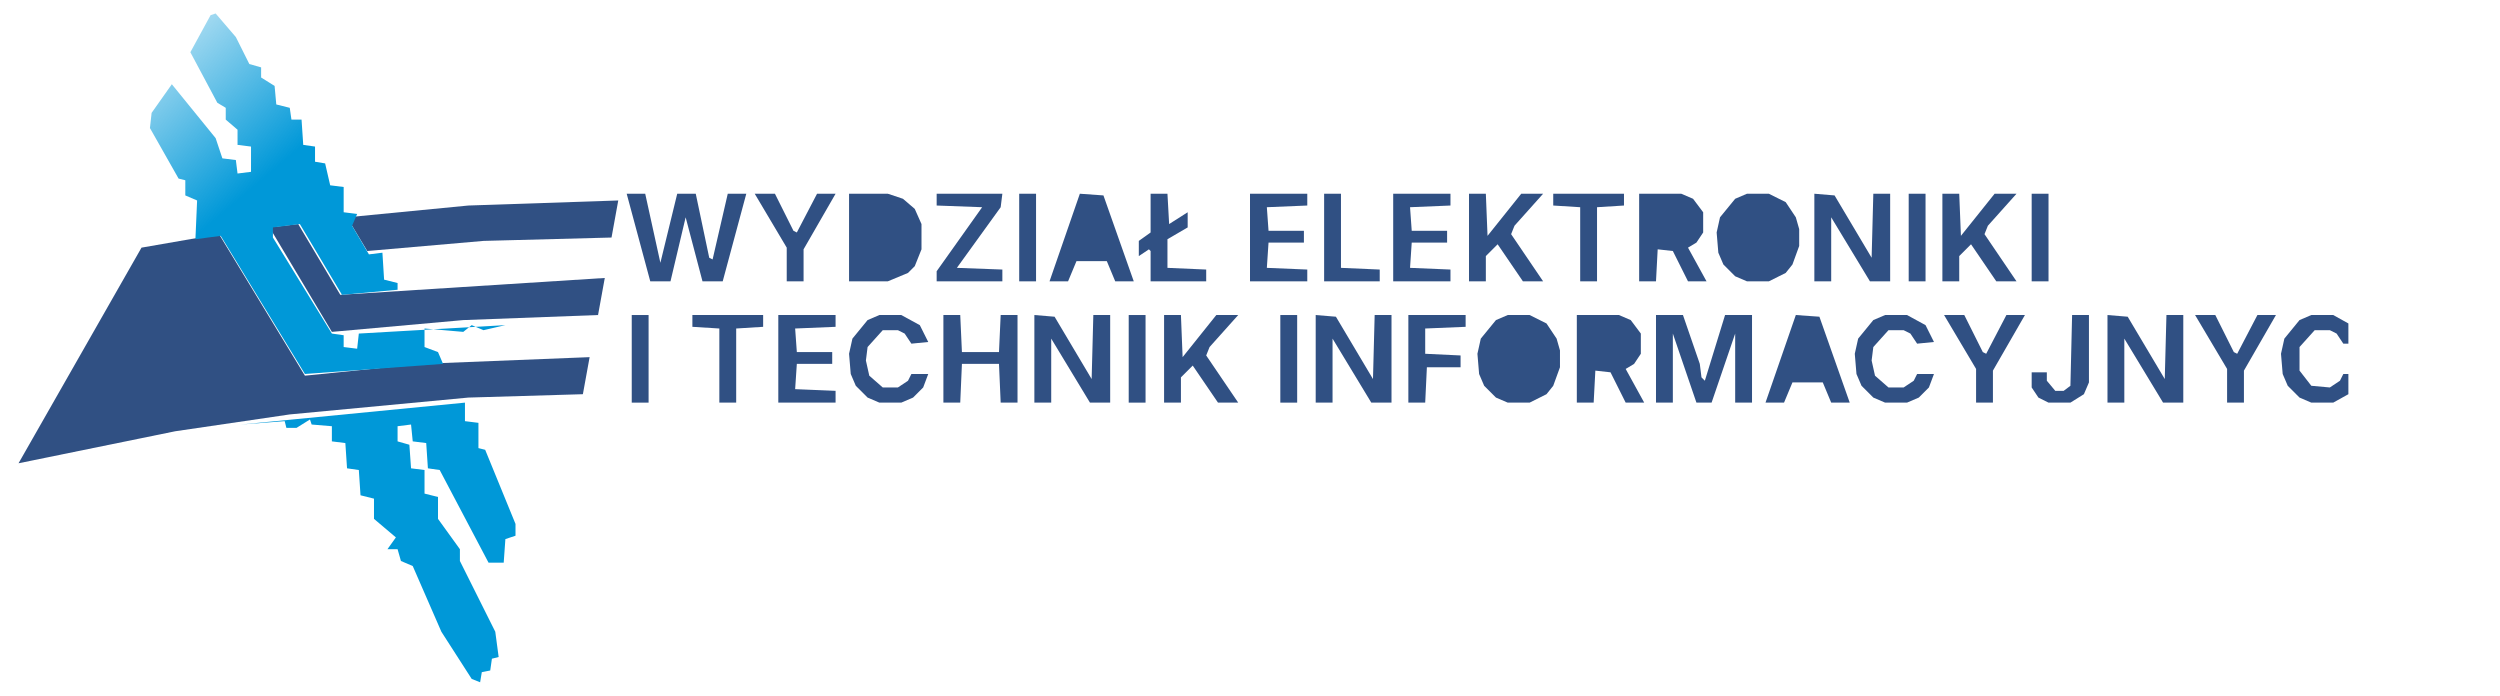
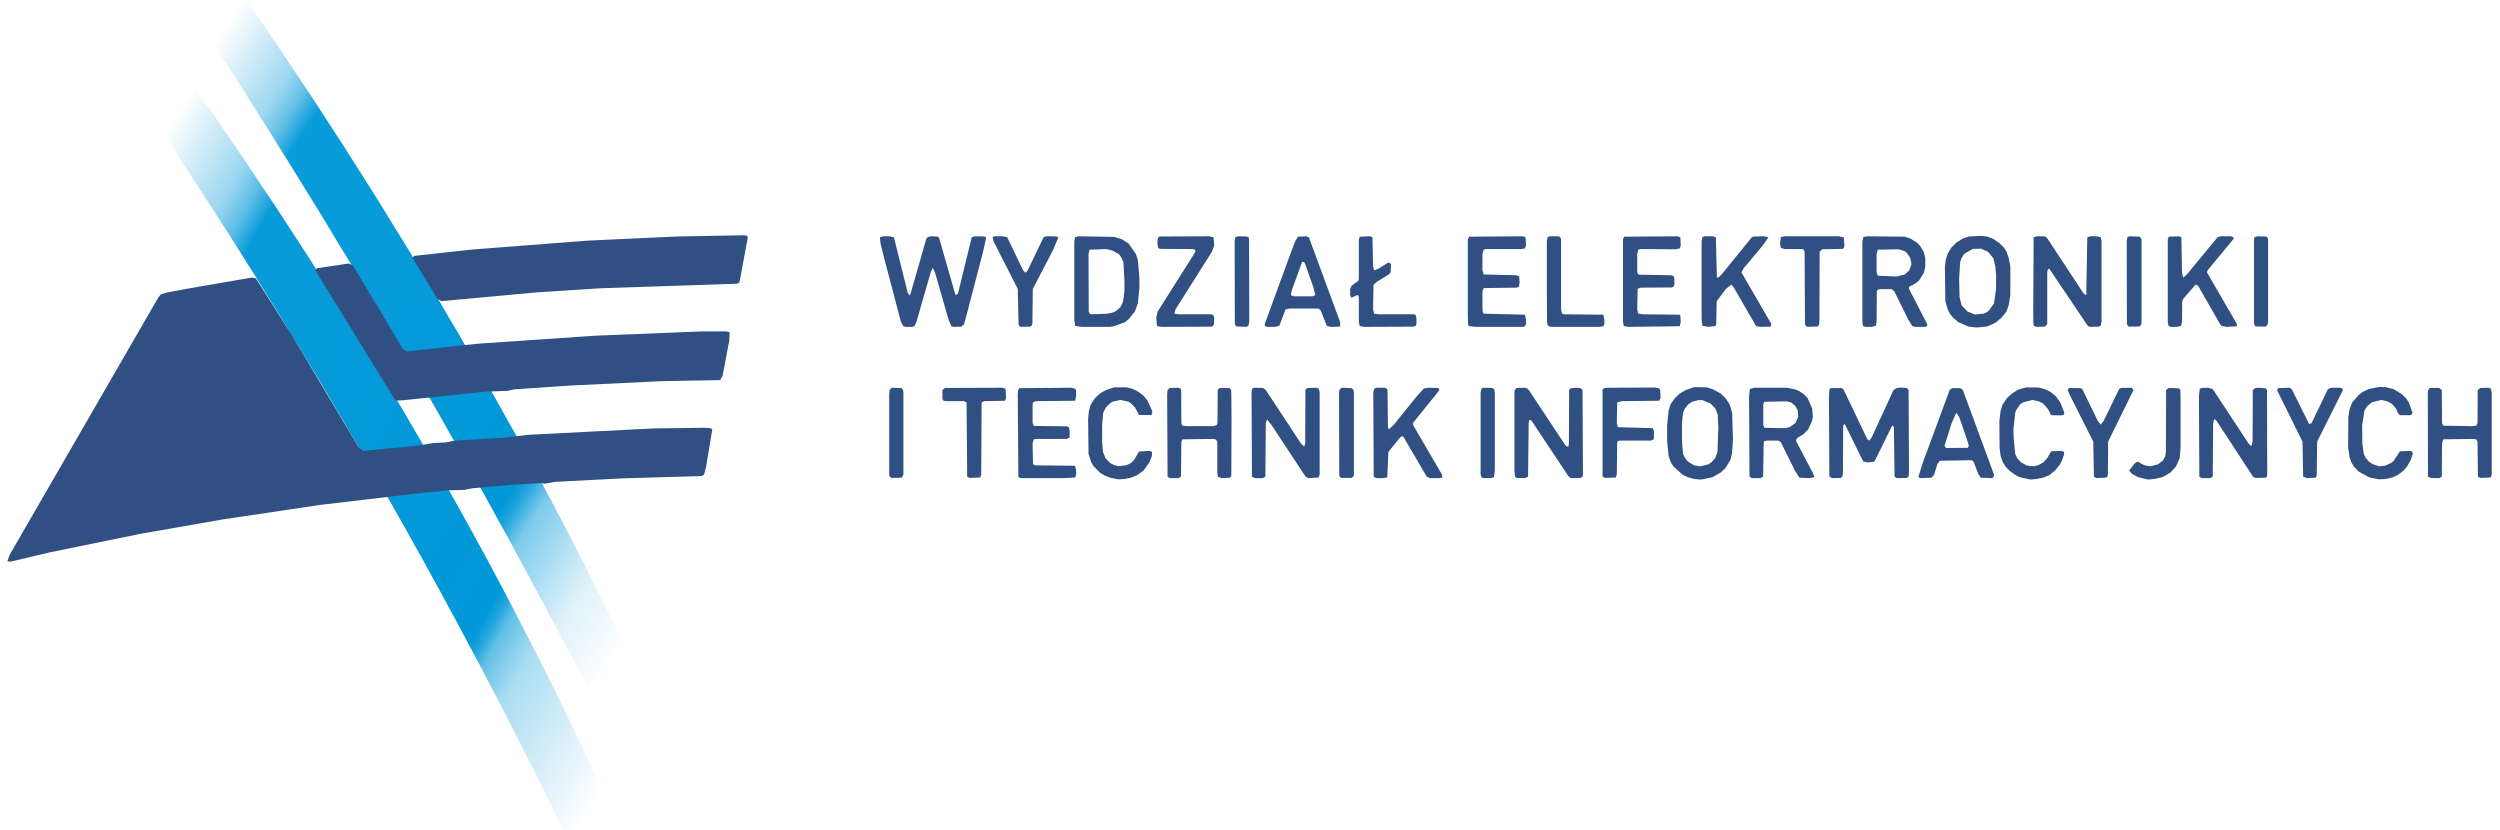
- <svg xmlns="http://www.w3.org/2000/svg" viewBox="180 146 1484 413" role="img" aria-label="Wydział Elektroniki i Technik Informacyjnych">
+ <svg xmlns="http://www.w3.org/2000/svg" viewBox="186 150 1211.5 402" role="img" aria-label="Wydział Elektroniki i Technik Informacyjnych">
  <defs>
-     <linearGradient id="facBandGrad2" gradientUnits="userSpaceOnUse" x1="225.4" y1="179.0" x2="520.2" y2="526.0">
-       <stop offset="0%" stop-color="#0098D8" stop-opacity="0.15" />
-       <stop offset="28%" stop-color="#0098D8" stop-opacity="1" />
-       <stop offset="100%" stop-color="#0098D8" stop-opacity="1" />
+     <linearGradient id="facLk0" gradientUnits="userSpaceOnUse" x1="292.8" y1="169" x2="589" y2="340">
+       <stop offset="0.000" stop-color="#0098D8" stop-opacity="0.00" />
+       <stop offset="0.117" stop-color="#0098D8" stop-opacity="0.39" />
+       <stop offset="0.150" stop-color="#0098D8" stop-opacity="0.62" />
+       <stop offset="0.183" stop-color="#0098D8" stop-opacity="0.97" />
+       <stop offset="0.733" stop-color="#0098D8" stop-opacity="1.00" />
+       <stop offset="0.750" stop-color="#0098D8" stop-opacity="0.85" />
+       <stop offset="0.767" stop-color="#0098D8" stop-opacity="0.61" />
+       <stop offset="0.817" stop-color="#0098D8" stop-opacity="0.33" />
+       <stop offset="1.000" stop-color="#0098D8" stop-opacity="0.00" />
+     </linearGradient>
+     <linearGradient id="facLk1" gradientUnits="userSpaceOnUse" x1="284" y1="181" x2="557.3" y2="355">
+       <stop offset="0.000" stop-color="#0098D8" stop-opacity="0.00" />
+       <stop offset="0.117" stop-color="#0098D8" stop-opacity="0.38" />
+       <stop offset="0.150" stop-color="#0098D8" stop-opacity="0.61" />
+       <stop offset="0.183" stop-color="#0098D8" stop-opacity="0.96" />
+       <stop offset="0.733" stop-color="#0098D8" stop-opacity="1.00" />
+       <stop offset="0.750" stop-color="#0098D8" stop-opacity="0.88" />
+       <stop offset="0.783" stop-color="#0098D8" stop-opacity="0.51" />
+       <stop offset="0.900" stop-color="#0098D8" stop-opacity="0.13" />
+       <stop offset="1.000" stop-color="#0098D8" stop-opacity="0.00" />
    </linearGradient>
  </defs>
-   <path fill="#305083" d="M191 421L284 402L352 392L458 382L526 380L530 358L430 362L361 369L310 285L264 293Z" />
-   <path fill="#305083" d="M340 281L377 343L455 336L535 333L539 311L382 321L357 279Z" />
-   <path fill="#305083" d="M547 265L458 268L386 275L398 295L467 289L543 287Z" />
-   <path fill="url(#facBandGrad2)" d="M305 155L293 177L309 207L314 210L314 217L321 223L321 232L329 233L329 248L321 249L320 241L312 240L308 228L282 196L270 213L269 222L286 252L290 253L290 262L297 265L296 288L311 286L361 368L443 362L440 355L432 352L432 341L455 343L460 339L467 342L480 339L393 344L392 353L384 352L384 345L377 344L342 287L342 281L358 279L383 321L416 318L416 314L408 312L407 296L399 297L389 280L392 273L384 272L384 257L376 256L373 243L367 242L367 233L360 232L359 217L353 217L352 210L344 208L343 197L335 192L335 186L328 184L320 168L308 154Z" />
-   <path fill="url(#facBandGrad2)" d="M323 398L349 396L350 400L356 400L364 395L365 398L377 399L377 408L385 409L386 424L393 425L394 440L402 442L402 454L415 465L410 472L416 472L418 479L425 482L442 521L460 549L465 551L466 545L471 544L472 537L476 536L474 521L453 479L453 472L440 454L440 441L432 439L432 425L424 424L423 410L416 408L416 399L424 398L425 408L433 409L434 424L441 425L470 480L479 480L480 466L486 464L486 457L468 413L464 412L464 397L456 396L456 385Z" />
-   <path fill="#305083" d="M1217 261L1210 264L1201 275L1199 284L1200 296L1203 303L1210 310L1217 313L1230 313L1240 308L1244 303L1248 292L1248 282L1246 275L1240 266L1230 261Z" />
-   <path fill="#305083" d="M1075 333L1068 336L1059 347L1057 356L1058 368L1061 375L1068 382L1075 385L1088 385L1098 380L1102 375L1106 364L1106 354L1104 347L1098 338L1088 333Z" />
-   <path fill="#305083" d="M684 261L684 313L707 313L719 308L723 304L727 294L727 279L723 270L716 264L707 261Z" />
-   <path fill="#305083" d="M1163 333L1163 385L1173 385L1173 344L1187 385L1196 385L1210 344L1210 385L1220 385L1220 333L1204 333L1192 372L1190 370L1189 362L1179 333Z" />
-   <path fill="#305083" d="M552 261L566 313L578 313L587 275L597 313L609 313L623 261L612 261L603 300L601 299L593 261L582 261L572 302L563 261Z" />
-   <path fill="#305083" d="M1153 261L1153 313L1163 313L1164 294L1173 295L1182 313L1193 313L1182 293L1187 290L1191 284L1191 272L1185 264L1178 261Z" />
-   <path fill="#305083" d="M1116 333L1116 385L1126 385L1127 366L1136 367L1145 385L1156 385L1145 365L1150 362L1154 356L1154 344L1148 336L1141 333Z" />
-   <path fill="#305083" d="M961 333L961 385L971 385L971 347L994 385L1006 385L1006 333L996 333L995 371L973 334Z" />
-   <path fill="#305083" d="M794 333L794 385L804 385L804 347L827 385L839 385L839 333L829 333L828 371L806 334Z" />
-   <path fill="#305083" d="M1431 333L1431 385L1441 385L1441 347L1464 385L1476 385L1476 333L1466 333L1465 371L1443 334Z" />
-   <path fill="#305083" d="M1257 261L1257 313L1267 313L1267 275L1290 313L1302 313L1302 261L1292 261L1291 299L1269 262Z" />
-   <path fill="#305083" d="M821 261L803 313L814 313L819 301L837 301L842 313L853 313L835 262Z" />
-   <path fill="#305083" d="M1246 333L1228 385L1239 385L1244 373L1262 373L1267 385L1278 385L1260 334Z" />
-   <path fill="#305083" d="M740 333L740 385L750 385L751 362L773 362L774 385L784 385L784 333L774 333L773 355L751 355L750 333Z" />
-   <path fill="#305083" d="M871 333L871 385L881 385L881 370L888 363L903 385L915 385L896 357L898 352L915 333L902 333L882 358L881 333Z" />
-   <path fill="#305083" d="M1333 261L1333 313L1343 313L1343 298L1350 291L1365 313L1377 313L1358 285L1360 280L1377 261L1364 261L1344 286L1343 261Z" />
-   <path fill="#305083" d="M1052 261L1052 313L1062 313L1062 298L1069 291L1084 313L1096 313L1077 285L1079 280L1096 261L1083 261L1063 286L1062 261Z" />
-   <path fill="#305083" d="M702 333L695 336L686 347L684 356L685 368L688 375L695 382L702 385L715 385L722 382L728 376L731 368L721 368L719 372L713 376L704 376L696 369L694 360L695 352L704 342L713 342L717 344L721 350L731 349L726 339L715 333Z" />
-   <path fill="#305083" d="M1299 333L1292 336L1283 347L1281 356L1282 368L1285 375L1292 382L1299 385L1312 385L1319 382L1325 376L1328 368L1318 368L1316 372L1310 376L1301 376L1293 369L1291 360L1292 352L1301 342L1310 342L1314 344L1318 350L1328 349L1323 339L1312 333Z" />
-   <path fill="#305083" d="M922 261L922 313L956 313L956 306L932 305L933 290L954 290L954 283L933 283L932 269L956 268L956 261Z" />
-   <path fill="#305083" d="M642 333L642 385L676 385L676 378L652 377L653 362L674 362L674 355L653 355L652 341L676 340L676 333Z" />
-   <path fill="#305083" d="M1007 261L1007 313L1041 313L1041 306L1017 305L1018 290L1039 290L1039 283L1018 283L1017 269L1041 268L1041 261Z" />
-   <path fill="#305083" d="M1552 333L1545 336L1536 347L1534 356L1535 368L1538 375L1545 382L1552 385L1565 385L1574 380L1574 368L1571 368L1569 372L1563 376L1552 375L1545 366L1545 352L1554 342L1563 342L1567 344L1571 350L1574 350L1574 338L1565 333Z" />
-   <path fill="#305083" d="M736 261L736 268L763 269L736 307L736 313L775 313L775 306L748 305L774 269L775 261Z" />
-   <path fill="#305083" d="M628 261L647 293L647 313L657 313L657 294L676 261L665 261L653 284L651 283L640 261Z" />
-   <path fill="#305083" d="M1483 333L1502 365L1502 385L1512 385L1512 366L1531 333L1520 333L1508 356L1506 355L1495 333Z" />
-   <path fill="#305083" d="M1334 333L1353 365L1353 385L1363 385L1363 366L1382 333L1371 333L1359 356L1357 355L1346 333Z" />
-   <path fill="#305083" d="M863 261L863 284L856 289L856 298L862 294L863 295L863 313L896 313L896 306L873 305L873 288L885 281L885 272L874 279L873 261Z" />
-   <path fill="#305083" d="M1050 333L1016 333L1016 385L1026 385L1027 364L1047 364L1047 357L1026 356L1026 341L1050 340Z" />
-   <path fill="#305083" d="M591 333L591 340L607 341L607 385L617 385L617 341L633 340L633 333Z" />
-   <path fill="#305083" d="M1102 261L1102 268L1118 269L1118 313L1128 313L1128 269L1144 268L1144 261Z" />
-   <path fill="#305083" d="M1420 333L1410 333L1409 375L1405 378L1400 378L1395 372L1395 367L1386 367L1386 376L1390 382L1396 385L1409 385L1417 380L1420 373Z" />
-   <path fill="#305083" d="M966 261L966 313L999 313L999 306L976 305L976 261Z" />
-   <path fill="#305083" d="M940 333L940 385L950 385L950 333Z" />
-   <path fill="#305083" d="M850 333L850 385L860 385L860 333Z" />
-   <path fill="#305083" d="M785 261L785 313L795 313L795 261Z" />
-   <path fill="#305083" d="M555 333L555 385L565 385L565 333Z" />
-   <path fill="#305083" d="M1386 261L1386 313L1396 313L1396 261Z" />
-   <path fill="#305083" d="M1313 261L1313 313L1323 313L1323 261Z" />
+   <path fill="url(#facLk0)" d="M250 192 254 198 258 204 262 210 266 216 270 222 273.9 228 277.8 234 281.7 240 285.6 246 289.5 252 293.3 258 297.2 264 301 270 304.8 276 308.6 282 312.3 288 316 294 319.8 300 323.5 306 327.1 312 330.8 318 334.4 324 338.1 330 341.7 336 345.3 342 348.8 348 352.4 354 355.9 360 359.4 366 362.9 372 366.4 378 369.8 384 373.3 390 376.7 396 380.1 402 383.5 408 386.8 414 390.2 420 393.5 426 396.8 432 400.1 438 403.3 444 406.6 450 409.8 456 413 462 416.2 468 419.4 474 422.5 480 425.7 486 428.8 492 431.9 498 434.9 504 438 510 441 516 444.1 522 447.1 528 450 534 453 540 455.9 546 458.9 552 461.8 558 462.3 559 489.7 559 489.2 558 486.6 552 483.9 546 481.1 540 478.4 534 475.6 528 472.8 522 470 516 467.2 510 464.3 504 461.4 498 458.5 492 455.5 486 452.6 480 449.6 474 446.6 468 443.5 462 440.4 456 437.3 450 434.2 444 431.1 438 427.9 432 424.7 426 421.5 420 418.2 414 414.9 408 411.6 402 408.3 396 404.9 390 401.6 384 398.2 378 394.7 372 391.3 366 387.8 360 384.3 354 380.8 348 377.2 342 373.6 336 370 330 366.4 324 362.7 318 359 312 355.3 306 351.6 300 347.8 294 344 288 340.2 282 336.4 276 332.5 270 328.6 264 324.7 258 320.8 252 316.8 246 312.8 240 308.8 234 304.8 228 300.7 222 296.6 216 292.5 210 288.4 204 284.2 198 280 192Z" />
+   <path fill="url(#facLk1)" d="M275.1 149 279 155 282.9 161 286.8 167 290.7 173 294.5 179 298.4 185 302.2 191 306 197 309.8 203 313.6 209 317.4 215 321.1 221 324.9 227 328.6 233 332.3 239 336 245 339.7 251 343.4 257 347 263 350.6 269 354.3 275 357.9 281 361.5 287 365 293 368.6 299 372.2 305 375.7 311 379.2 317 382.7 323 386.2 329 389.7 335 393.1 341 396.6 347 400 353 403.4 359 406.8 365 410.2 371 413.6 377 416.9 383 420.3 389 423.6 395 426.9 401 430.2 407 433.5 413 436.7 419 440 425 443.2 431 446.4 437 449.7 443 452.8 449 456 455 459.2 461 462.3 467 465.5 473 468.6 479 471.7 485 473.2 488 500.6 488 499.2 485 496.4 479 493.5 473 490.6 467 487.7 461 484.8 455 481.9 449 478.9 443 475.9 437 472.9 431 469.9 425 466.8 419 463.8 413 460.7 407 457.5 401 454.4 395 451.2 389 448 383 444.8 377 441.5 371 438.3 365 435 359 431.6 353 428.3 347 424.9 341 421.5 335 418.1 329 414.7 323 411.2 317 407.8 311 404.2 305 400.7 299 397.2 293 393.6 287 390 281 386.4 275 382.7 269 379 263 375.3 257 371.6 251 367.9 245 364.1 239 360.3 233 356.5 227 352.7 221 348.8 215 344.9 209 341 203 337.1 197 333.1 191 329.1 185 325.1 179 321.1 173 317 167 313 161 308.9 155 304.7 149Z" />
+   <path fill="#305083" fill-rule="evenodd" d="M409 295.1 400 295.9 398.1 295 386.5 276 386 275 386.7 274 415 270.9 471 266.6 514 264.6 547 264 548 264.3 548.4 265 544.5 286 544.2 287 543 287.5 477 289.7 446 291.7 409 295.1ZM381 344 378 344.1 377 343 339.4 282 338.9 281 339.6 280 355 277.7 357 278.6 381.2 319 383 320.3 417 316.6 474 312.7 526 310.6 538 310.6 539.6 311 539.4 315 536.2 332 535 334.2 507 334.7 463 336.8 435 338.7 432 339.4 421 339.8 381 344ZM191 422.2 189.6 422 190.6 419 262.8 294 264 292.6 267 291.7 278 289.7 308 284.5 310 284.9 327.2 312 360 367 362 368.5 388 366 396 364.7 402 364.4 406 363.6 430 362.1 442 360.7 503 357.6 527 357.3 530 357.4 531.2 358 528.2 376 527.2 380 526 380.7 488 381.8 455 383.5 450 384.4 448 384.1 433 385 415 386.6 411 387.4 403 387.6 390 388.9 341 394.7 294 401.7 254 408.7 210 417.7 191 422.2ZM652 308.3 648 308.4 647 308 645.7 305 639.1 282 638 279.8 637 282 630.1 306 629.2 308 628 308.4 625 308.4 623.7 308 622.6 306 614.7 276 612.7 268 612.4 265 614 264.5 617 264.5 619.2 265 625.9 292 627 293.2 634.8 266 635.4 265 637 264.5 640 264.6 641 265 649 292.9 650 292.6 650.3 292 656.9 265 658 264.6 660 264.5 663 264.6 663.9 265 662.4 272 654.3 303 653.2 307 652 308.3ZM685 308.3 681 308.4 679.9 308 679.6 307 679.2 290 667.5 267 667 264.9 668 264.5 672 264.5 674.1 265 681.8 281 683 282.2 684 281 691.7 265 693 264.5 696 264.5 698 264.6 698.9 265 696.4 271 686.5 290 686.3 307 685.8 308 685 308.3ZM726 308 724 308.4 710 308.4 707 307.9 706.6 305 706.6 267 707 264.9 709 264.5 726 264.8 729.8 266 732.9 268 736.4 273 737.4 276 738.1 284 738.2 289 737.4 297 736 300.9 733 304.6 731 306.2 726 308ZM773 308.3 749 308.4 746.7 308 746.3 304 747 301 765.3 272 765.1 271 764 270.7 748 270.6 747.2 270 746.9 268 747 266 747.3 265 748 264.6 772 264.5 774.1 265 774.4 269 773.3 272 755.6 300 755.1 302 757 302.3 773 302.3 774 302.7 774.4 304 774.3 307 773.8 308 773 308.3ZM790 308.4 785 308.2 784.4 307 784.3 267 784.6 265 786 264.5 790 264.6 791.1 265 791.3 266 791.4 306 791 307.8 790 308.4ZM835 308.3 831 308.4 829 308 826 300.4 825 299.6 824 299.5 811 299.5 809 299.9 806 307.8 804 308.4 800 308.4 799 308 798.9 307 810.6 275 813.6 267 815 264.7 819 264.5 820.3 265 835.4 306 835.5 308 835 308.3ZM871 308.3 847 308.4 844.9 308 844.5 306 844.5 294 844 292.9 841 294.2 840.7 294 840.3 293 840.3 290 841 288.5 844.3 286 844.5 285 844.5 266 845 264.7 850 264.5 851.1 265 851.4 279 851.9 281 854 280.2 859 277.1 860.1 278 859.9 282 859 283 853 286.7 851.6 288 851.4 300 851.9 302 854 302.3 871 302.3 872 302.6 872.4 304 872.4 307 872 308 871 308.3ZM925 308.1 924 308.4 901 308.4 897.7 308 897.4 307 897.3 303 897.3 272 897.3 266 898 264.7 924 264.5 925.3 265 925.5 269 925 270.4 923 270.7 906 270.7 905 271 904.4 273 904.4 281 905 283 921 283.4 922.2 284 922.4 287 922 289 921 289.4 905 289.6 904.4 291 904.4 299 904.5 301 905 302 925 302.5 925.5 305 925.5 307 925 308.1ZM963 308.1 961 308.4 938 308.4 937 308.3 936 307.7 935.7 306 935.6 292 935.6 267 936 264.9 937 264.5 941 264.5 942 264.8 942.5 266 942.5 300 943 302 944 302.3 963 302.5 963.5 305 963.5 307 963 308.1ZM1000 308.1 975 308.4 972.9 308 972.5 306 972.5 268 972.5 266 973 264.7 999 264.5 1000.3 265 1000.5 269 1000 270.4 998 270.8 981 270.7 979.9 271 979.4 273 979.4 282 980 283.1 996 283.4 997 283.8 997.4 285 997.4 288 997 288.9 996 289.3 981 289.4 979.6 290 979.4 300 979.9 302 982 302.3 1000 302.5 1000.3 303 1000.5 306 1000 308.1ZM1044 308.3 1039 308.4 1037 308 1026 289 1025 287.9 1022.4 290 1017.9 296 1017.7 307 1017.3 308 1014 308.4 1011 307.9 1010.6 305 1010.6 267 1011 264.9 1012 264.5 1016 264.5 1017.5 265 1018 284.5 1019 284.3 1020.3 283 1035 264.9 1036 264.6 1041 264.5 1043 265 1040.2 269 1031 280 1029.9 282 1044.4 307 1044 308.3ZM1067 308.2 1062 308.4 1061.1 308 1060.7 307 1060.5 272 1060 270.9 1059 270.7 1051 270.7 1049 270.2 1048.6 268 1049 264.9 1051 264.5 1077 264.5 1079.5 265 1079.8 269 1079.6 270 1079 270.6 1069 270.8 1067.8 272 1067.7 305 1067.6 307 1067 308.2ZM1119 308.4 1114 308.4 1112.7 308 1110.8 305 1104 291.2 1103 290.3 1102 290.1 1097 290.1 1096 290.4 1095.5 291 1095.4 306 1095 307.9 1093 308.4 1090 308.4 1088.8 308 1088.5 306 1088.5 267 1089 264.8 1091 264.5 1109 264.7 1112 265.7 1115 267.6 1116.4 269 1118.2 272 1119 275 1119 279 1118.4 282 1116 285.9 1114 287.5 1111.1 289 1111.1 290 1119.9 307 1119.9 308 1119 308.4ZM1149 308.2 1144 308.7 1140 308.3 1135 306.1 1132.5 304 1130.9 302 1129.9 300 1128.7 296 1128.5 279 1128.9 276 1129.8 273 1131.6 270 1134 267.6 1137 265.7 1140 264.6 1146 264.3 1149 264.6 1152 265.8 1155 267.9 1157.1 270 1158.4 272 1159.4 275 1160.2 279 1160.2 293 1159.4 298 1158.3 301 1155.9 304 1153 306.4 1149 308.2ZM1203 308.3 1199 308.4 1197.8 308 1179 280.1 1178.2 281 1178.1 282 1178.1 307 1177 308.3 1173 308.4 1171.7 308 1171.4 307 1171.3 302 1171.5 265 1173 264.5 1176 264.5 1177 264.6 1178 265.3 1194.9 291 1196 292.5 1197 293 1197.5 265 1199 264.5 1202 264.5 1204.1 265 1204.4 267 1204.4 306 1204 307.9 1203 308.3ZM1223 308.2 1218 308.3 1217.2 308 1216.7 307 1216.6 267 1216.9 265 1218 264.5 1223 264.7 1223.8 266 1223.8 306 1223.7 307 1223 308.2ZM1270 308.1 1265 308.4 1262.7 308 1261.8 307 1251.5 289 1251 288.3 1250 287.9 1244 294.8 1243.5 296 1243.4 306 1243 307.9 1241 308.4 1238 308.4 1236.9 308 1236.5 306 1236.5 268 1236.5 266 1237 264.7 1242 264.5 1243.1 265 1243.4 282 1244 284.6 1246 282.7 1260.6 265 1262 264.5 1264 264.5 1267 264.5 1268.5 265 1268.2 266 1255.8 281 1255.5 282 1270 307 1270 308.1ZM1284 308.3 1279 308.2 1278.3 307 1278.3 266 1278.5 265 1280 264.5 1284 264.6 1284.8 265 1285.1 266 1285.1 305 1285 307 1284 308.3ZM722.9 302 726 301.2 727.7 300 729 298.8 730.3 296 730.9 291 730.9 286 730.4 277 729 274.1 728 273 725 271.4 722 270.7 714 271 713.5 273 713.6 301 714 302 715 302.3 722.9 302ZM1109.1 283 1111.2 281 1112.3 278 1111.7 275 1110 272.5 1109 271.7 1106 270.8 1096 271 1095.4 273 1095.4 282 1096 283.6 1105 284 1109.1 283ZM1147.2 302 1149 301.2 1150 300.3 1152.3 297 1153.3 290 1153.3 283 1152.9 279 1152 275.2 1149.4 272 1146 270.5 1142 270.6 1137.9 273 1136.6 275 1135.9 277 1135.4 285 1135.6 294 1136.6 298 1139.5 301 1143 302.4 1147.2 302ZM823.4 293 822.4 289 818.5 278 818 277 817 276.9 811.9 291 811.6 293 813 293.6 819 293.6 822 293.6 823.4 293ZM623 381.5 618 381.6 617.2 381 616.9 380 616.9 341 617.1 339 618 338 619 337.9 623 338.1 623.6 339 623.8 340 623.8 380 623 381.5ZM661 381.4 656 381.6 654.7 381 654.4 345 653 344.4 644 344.4 643 344 642.7 343 642.7 339 644 338 672 337.9 673 338.3 673.4 339 673.5 343 673 344.2 663 344.4 661.7 345 661.5 380 661 381.4ZM707 381.4 702 381.7 681 381.7 680 381.5 679.5 381 679.2 341 679.4 339 680 338.1 705 337.9 707 338.3 707.4 339 707.5 342 707 344.2 688 344.4 686.6 345 686.4 346 686.4 355 687 356.4 703 356.6 704 357.1 704.4 359 704.3 362 703 362.7 688 362.7 686.9 363 686.4 365 686.6 375 688 375.5 707 375.7 707.5 378 707.5 380 707 381.4ZM731 382.1 728 382.3 724 381.5 721 380.3 719 379 716 376 714.8 374 713.5 370 713.3 353 713.7 349 714.6 346 716.6 343 719 340.7 722 339 726 337.7 732 337.7 735 338.5 737.9 340 740 341.6 742 344 744.3 349 744.4 350 744 351.1 738 351.1 736 347.4 734 345.4 733 344.7 729 343.8 725 344.7 724 345.4 722 347.3 720.6 350 720.1 356 720.1 364 720.5 369 721.7 372 724 374.4 726 375.4 728 375.9 732 375.4 734 374.4 735.5 373 738 368.8 743 368.5 744.3 369 744.2 371 743 374 740.2 378 737 380.3 734 381.5 731 382.1ZM782 381.5 778 381.7 776.2 381 775.9 379 775.9 364 775.2 363 774 362.7 759 362.9 758.5 364 758.3 381 757 381.7 754 381.7 753 381.7 751.8 381 751.6 341 751.8 339 752.8 338 757 337.9 758 338.2 758.4 339 758.5 355 759 356.3 761 356.5 774 356.5 775.6 356 776 355 776.1 339 777 338 782 338.1 782.6 339 782.7 341 782.8 353 782.7 380 782.5 381 782 381.5ZM825 381.4 820 381.7 818.7 381 802.2 356 800 353.3 799.4 355 799.2 381 798 381.7 797 381.7 794 381.7 792.7 381 792.5 341 792.6 339 793 338.1 794 337.9 798 338 799.4 339 816.5 365 818 366.4 818.5 365 818.6 339 819 338.3 820 338 824 337.9 825 338.3 825.5 340 825.5 378 825.5 380 825 381.4ZM841 381.6 836 381.6 835.2 381 835 380 834.9 340 835.1 339 836 338 837 337.9 841 338.1 841.9 339 842.1 340 842.1 380 841.8 381 841 381.6ZM885 381.3 884 381.7 879 381.7 877.4 381 866 361.5 865 361.5 864.5 362 858.8 369 858.3 381 858 381.4 856 381.7 853 381.7 851.7 381 851.5 340 852 338.3 853 337.9 857 337.9 858 338.3 858.4 339 858.6 357 859 358.1 861.3 356 872.6 342 876 338.3 878 337.9 883.1 338 883.5 339 882.8 340 870.7 355 870.8 356 884.8 380 885 381.3ZM910 381.2 909 381.6 905 381.7 904 381.4 903.5 380 903.5 340 904 338.2 905 337.9 909.1 338 910 338.5 910.4 340 910.4 378 910 381.2ZM952 381.6 948 381.7 947 381.6 946 380.7 928 353.6 927 353.6 926.8 355 926.5 381 925 381.7 921 381.6 920.2 381 919.9 378 919.9 341 920 339 921 338 925 337.9 926 338.2 927 339.2 944 364.9 945 366.2 946 366.5 946.3 365 946.4 339 947 338.2 950 337.9 952 338.1 952.9 339 953.1 380 952.9 381 952 381.6ZM969 381.4 964 381.6 962.6 381 962.6 339 963 338.3 963.9 338 966 337.9 988 337.8 990 338.2 990.5 339 990.7 342 990.7 343 990 344.2 972 344.4 969.7 345 969.5 355 970 357 987 357.5 987.5 359 987.5 362 987.3 363 986 363.5 971 363.5 969.7 364 969.5 380 969 381.4ZM1012 382.1 1010 382.4 1007 382.1 1004 381.3 1001.3 380 996.9 376 995.7 374 994.6 371 993.9 364 993.9 356 994.6 349 995.5 346 997.6 343 1000 340.7 1003 339 1007 337.6 1013 337.7 1016 338.6 1020 340.8 1022.2 343 1024.2 346 1025.4 350 1025.8 363 1025.3 370 1024.5 373 1022 377 1019.8 379 1016 381.2 1012 382.1ZM1065 381.3 1063 381.7 1058 381.5 1055.8 378 1049 364.3 1048 363.6 1047 363.5 1042 363.5 1040.7 364 1040.4 381 1039 381.7 1036 381.7 1035 381.7 1033.8 381 1033.6 342 1034 338.5 1036 337.9 1052 337.9 1056 338.7 1058 339.6 1060.1 341 1062 343 1064.2 348 1064.5 352 1064.1 354 1062.3 358 1060 360.4 1057.3 362 1056.4 363 1056.5 364 1064.4 379 1065.2 381 1065 381.3ZM1110 381.6 1106 381.7 1105 381.6 1104.1 381 1103.8 358 1103.8 357 1103 356.1 1094.7 373 1094 373.8 1091 374.1 1089 373.6 1088.6 373 1080 355.5 1079.3 356 1079.2 357 1079.1 379 1078.8 381 1078 381.6 1074 381.7 1072.5 381 1072.3 342 1072.5 339 1073 338.1 1078 338 1079 338.3 1079.5 339 1090.5 362 1091 363 1092 363.5 1093 362 1103.6 339 1105 338.1 1107 337.8 1110 338 1110.9 339 1111.1 378 1110.9 381 1110 381.6ZM1152 381.4 1151 381.7 1146 381.5 1144.8 380 1142.5 374 1142 373.3 1141 373 1126 373.3 1124.8 375 1123.3 380 1122 381.5 1117 381.7 1116 381.5 1115.7 381 1117.5 375 1130.8 339 1132 338.1 1136 338.1 1137.2 339 1152.3 380 1152 381.4ZM1173 382.1 1170 382.4 1165 381.3 1163 380.4 1160 378.3 1157.8 376 1156.6 374 1155.5 371 1155 367 1154.9 354 1155.5 349 1156.5 346 1158.5 343 1161 340.7 1164 338.8 1168 337.7 1174 337.8 1177 338.6 1179.8 340 1182.2 342 1184.4 345 1186.4 350 1186.1 351 1185 351.3 1180 351.2 1178.3 348 1176 345.5 1174 344.5 1171 343.8 1166.3 345 1164.9 346 1162.9 349 1162.6 350 1161.7 358 1161.8 362 1162.6 370 1163.5 372 1165.3 374 1168 375.5 1170 375.9 1172 375.9 1174 375.3 1176.3 374 1178.1 372 1180 368.7 1185 368.5 1186.2 369 1186.3 370 1185.3 373 1184.3 375 1181.9 378 1179 380.3 1176 381.5 1173 382.1ZM1207 381.4 1202 381.7 1200.7 381 1200.4 364 1188.8 341 1188 339 1188.7 338 1194 338.1 1195 338.4 1202.6 354 1204 355.8 1205.4 354 1213 338.4 1214 338 1219 337.9 1219.9 339 1207.6 364 1207.5 380 1207 381.4ZM1230 382.1 1227 382.4 1222 381.2 1219 379.5 1217.8 378 1220.1 375 1221 374.1 1222 373.7 1225 375.4 1228 376 1231.8 375 1234.3 373 1235.3 371 1235.6 369 1235.7 339 1237 338 1242 338.2 1242.6 339 1242.7 343 1242.7 367 1242.3 372 1240.5 376 1237.8 379 1234 381.2 1230 382.1ZM1284 381.5 1279 381.6 1277.8 381 1260.2 354 1259 353 1258.5 355 1258.3 381 1257 381.7 1254 381.7 1253 381.7 1251.8 381 1251.6 342 1252 338.5 1253 338 1256 337.9 1258 338.4 1258.6 339 1275.7 365 1277 366.2 1277.6 364 1277.7 339 1279 338 1281 337.9 1284 338.2 1284.6 339 1284.7 380 1284.5 381 1284 381.5ZM1308 381.5 1304 381.7 1302.1 381 1301.8 364 1289.9 340 1289.5 339 1290 338.1 1295 337.9 1296 338.1 1296.8 339 1305 355.5 1306.2 355 1314 338.8 1315 338.1 1316 337.9 1320 337.9 1321 338.2 1321.4 339 1308.9 364 1308.7 380 1308.5 381 1308 381.5ZM1342 382.1 1339 382.3 1334 381.3 1329 378.5 1326.6 376 1325.5 374 1324.7 372 1323.9 367 1324 352 1324.7 348 1325.9 345 1329 341.4 1331 339.9 1334 338.5 1339 337.5 1342 337.6 1346 338.6 1349.9 341 1352 343 1353.3 345 1355.1 350 1354.6 351 1354 351.2 1349 351.2 1347.9 350 1347.1 348 1345 345.6 1343 344.5 1340 343.8 1335.3 345 1333 347 1331.8 349 1330.7 356 1330.8 365 1331.5 370 1332.5 372 1334 373.7 1336 375 1339 376 1342 375.6 1345 374.2 1346 373.3 1349 368.7 1354 368.5 1355.1 369 1355.2 370 1354.2 373 1352.5 376 1350.8 378 1348 380.2 1345 381.5 1342 382.1ZM1393 381.4 1388 381.6 1386.8 381 1386.6 364 1386 362.9 1384 362.7 1370 362.9 1369.4 365 1369.3 381 1368 381.7 1367 381.7 1364 381.6 1362.6 381 1362.5 340 1363 338.3 1364 338 1368 338 1369.3 339 1369.4 355 1370 356.3 1384 356.5 1386 356.3 1386.6 355 1386.7 339 1388 338 1392 337.9 1393 338.3 1393.5 340 1393.5 378 1393.5 380 1393 381.4ZM1013.9 375 1015.4 374 1017.2 372 1018.3 369 1018.7 357 1018.4 351 1017.3 348 1015 345.6 1011 343.9 1009 343.9 1006 344.7 1004.1 346 1002.5 348 1001.6 350 1001.1 355 1001.1 364 1001.6 370 1002.6 372 1004 373.7 1007 375.5 1010 376 1013.9 375ZM1053.2 357 1056.1 355 1057.4 352 1057.2 349 1056 346.7 1053.9 345 1052 344.5 1041 344.7 1040.5 346 1040.5 349 1040.5 356 1041 357.3 1051 357.5 1053.2 357ZM1139.6 367 1140.1 366 1139.2 363 1135.4 352 1134 350 1131.8 355 1128.3 366 1129 367.1 1139.6 367Z" />
</svg>
